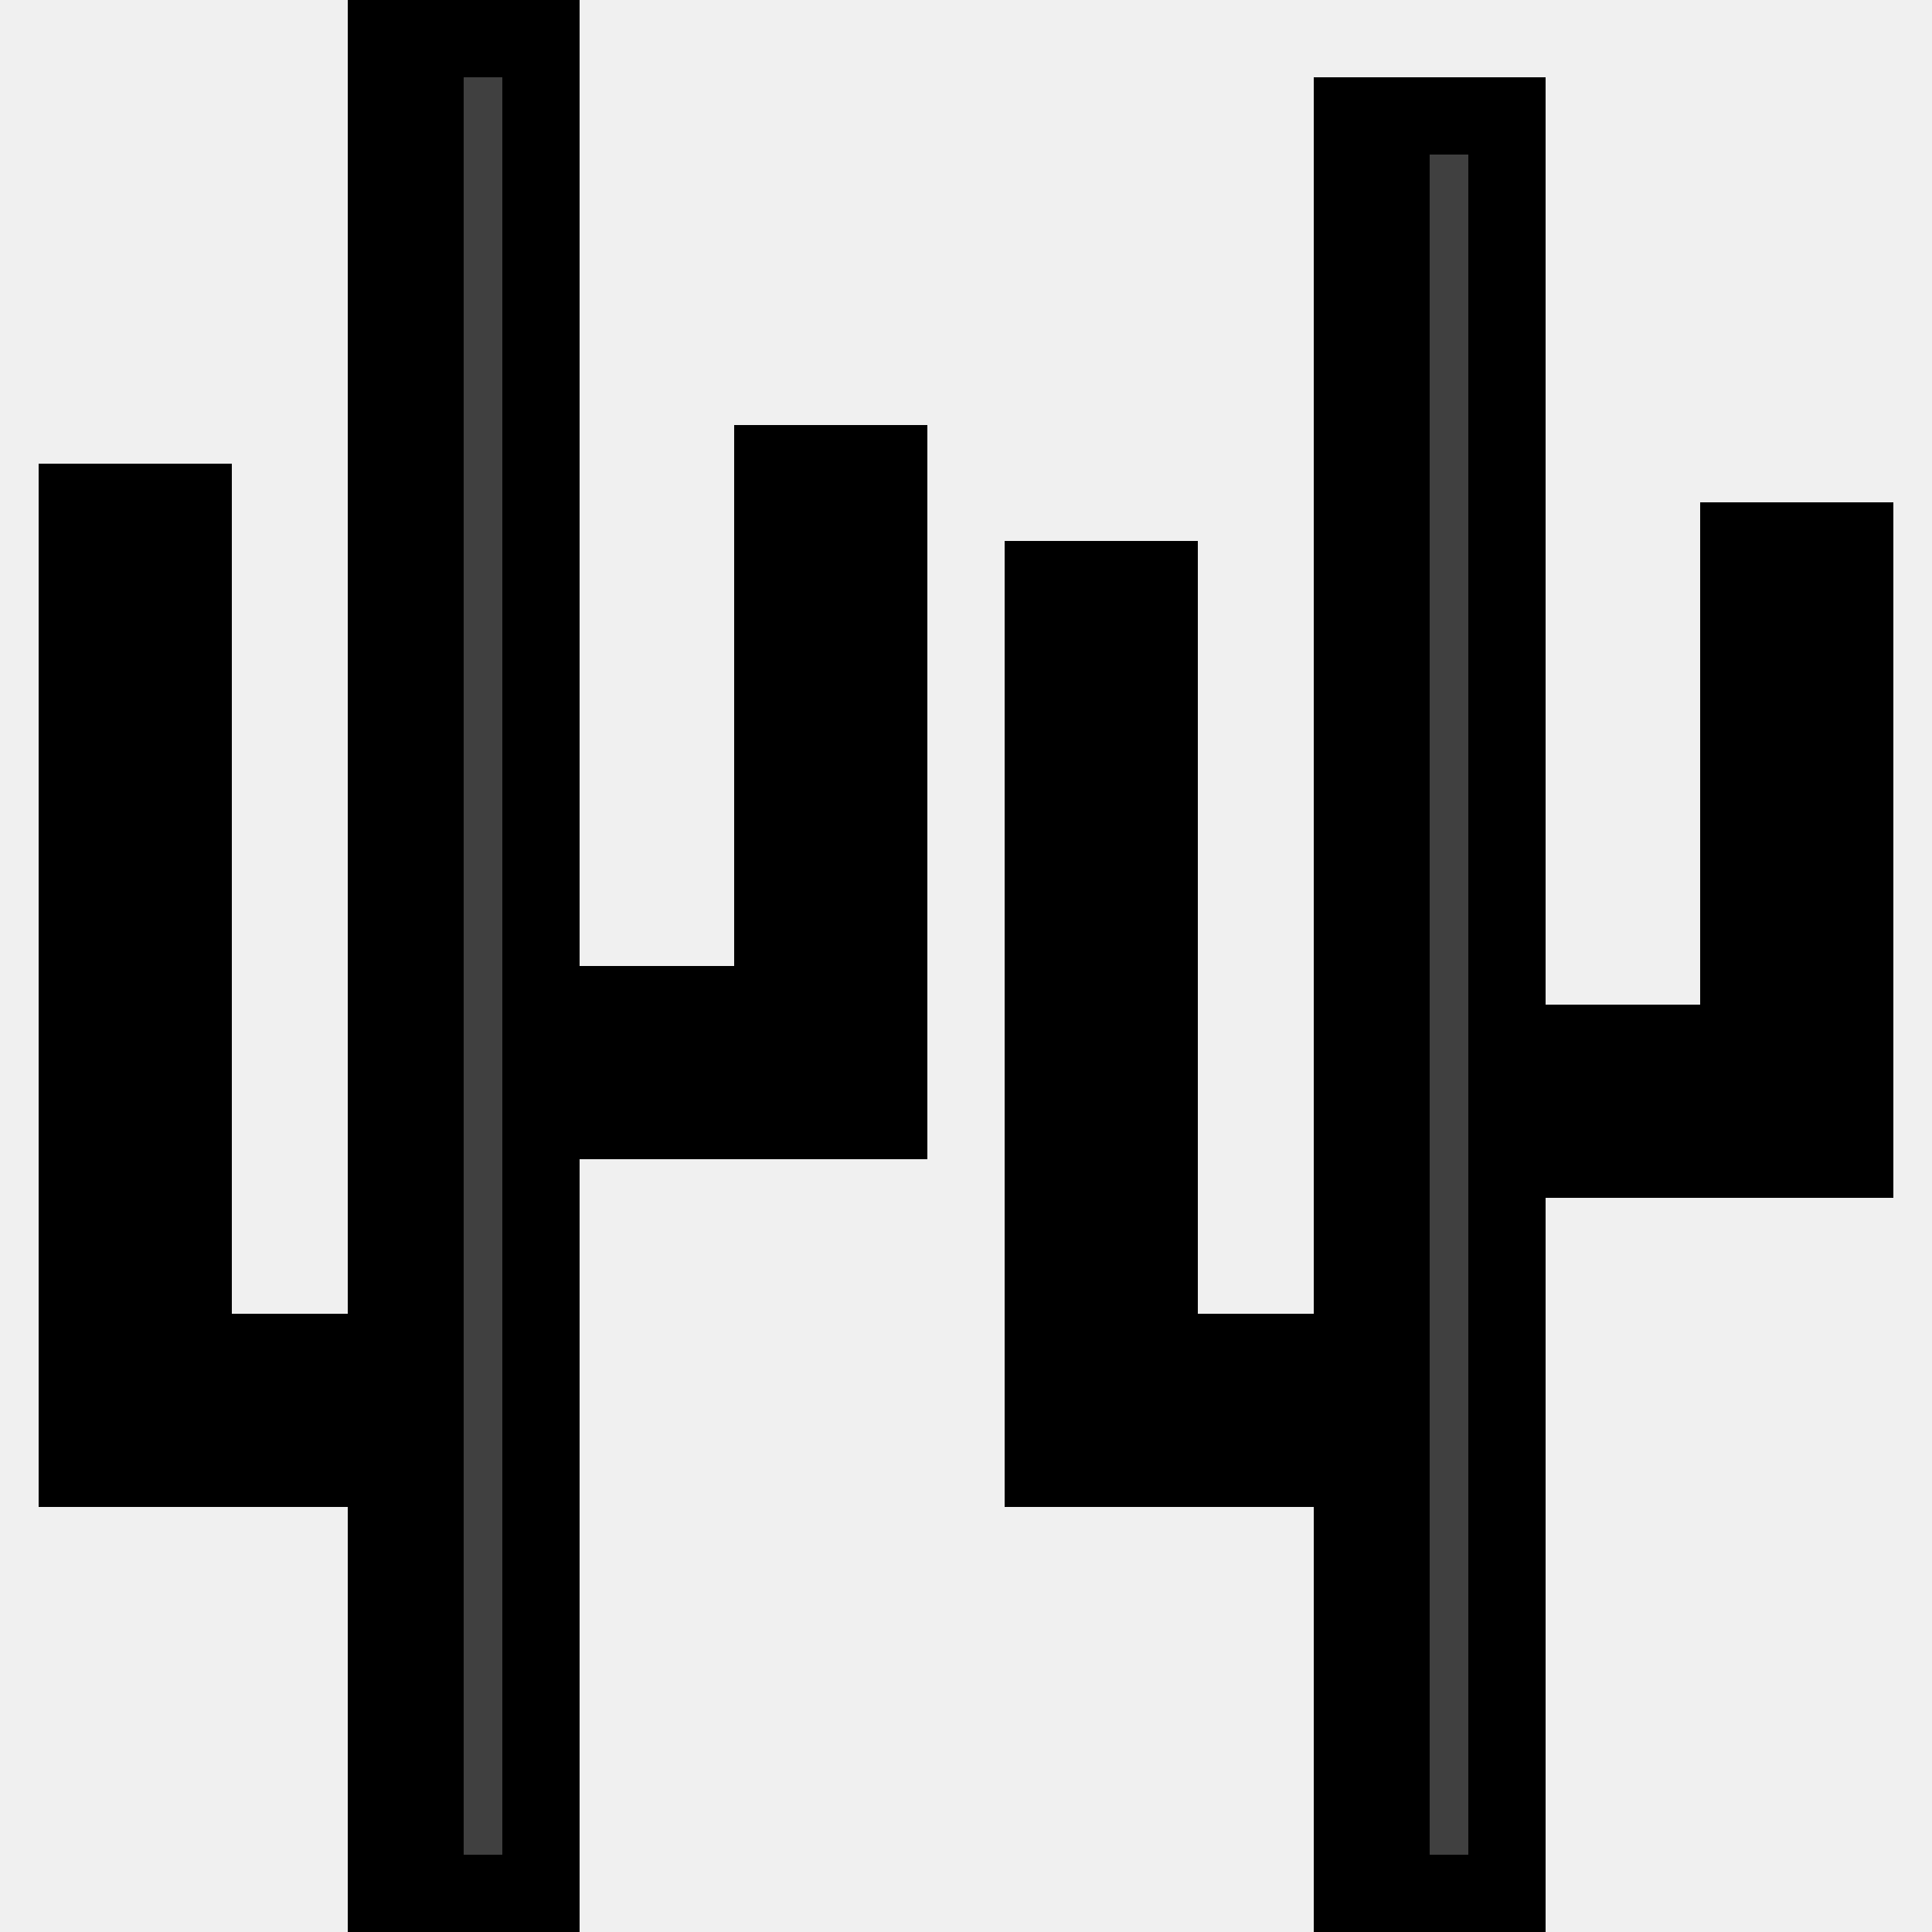
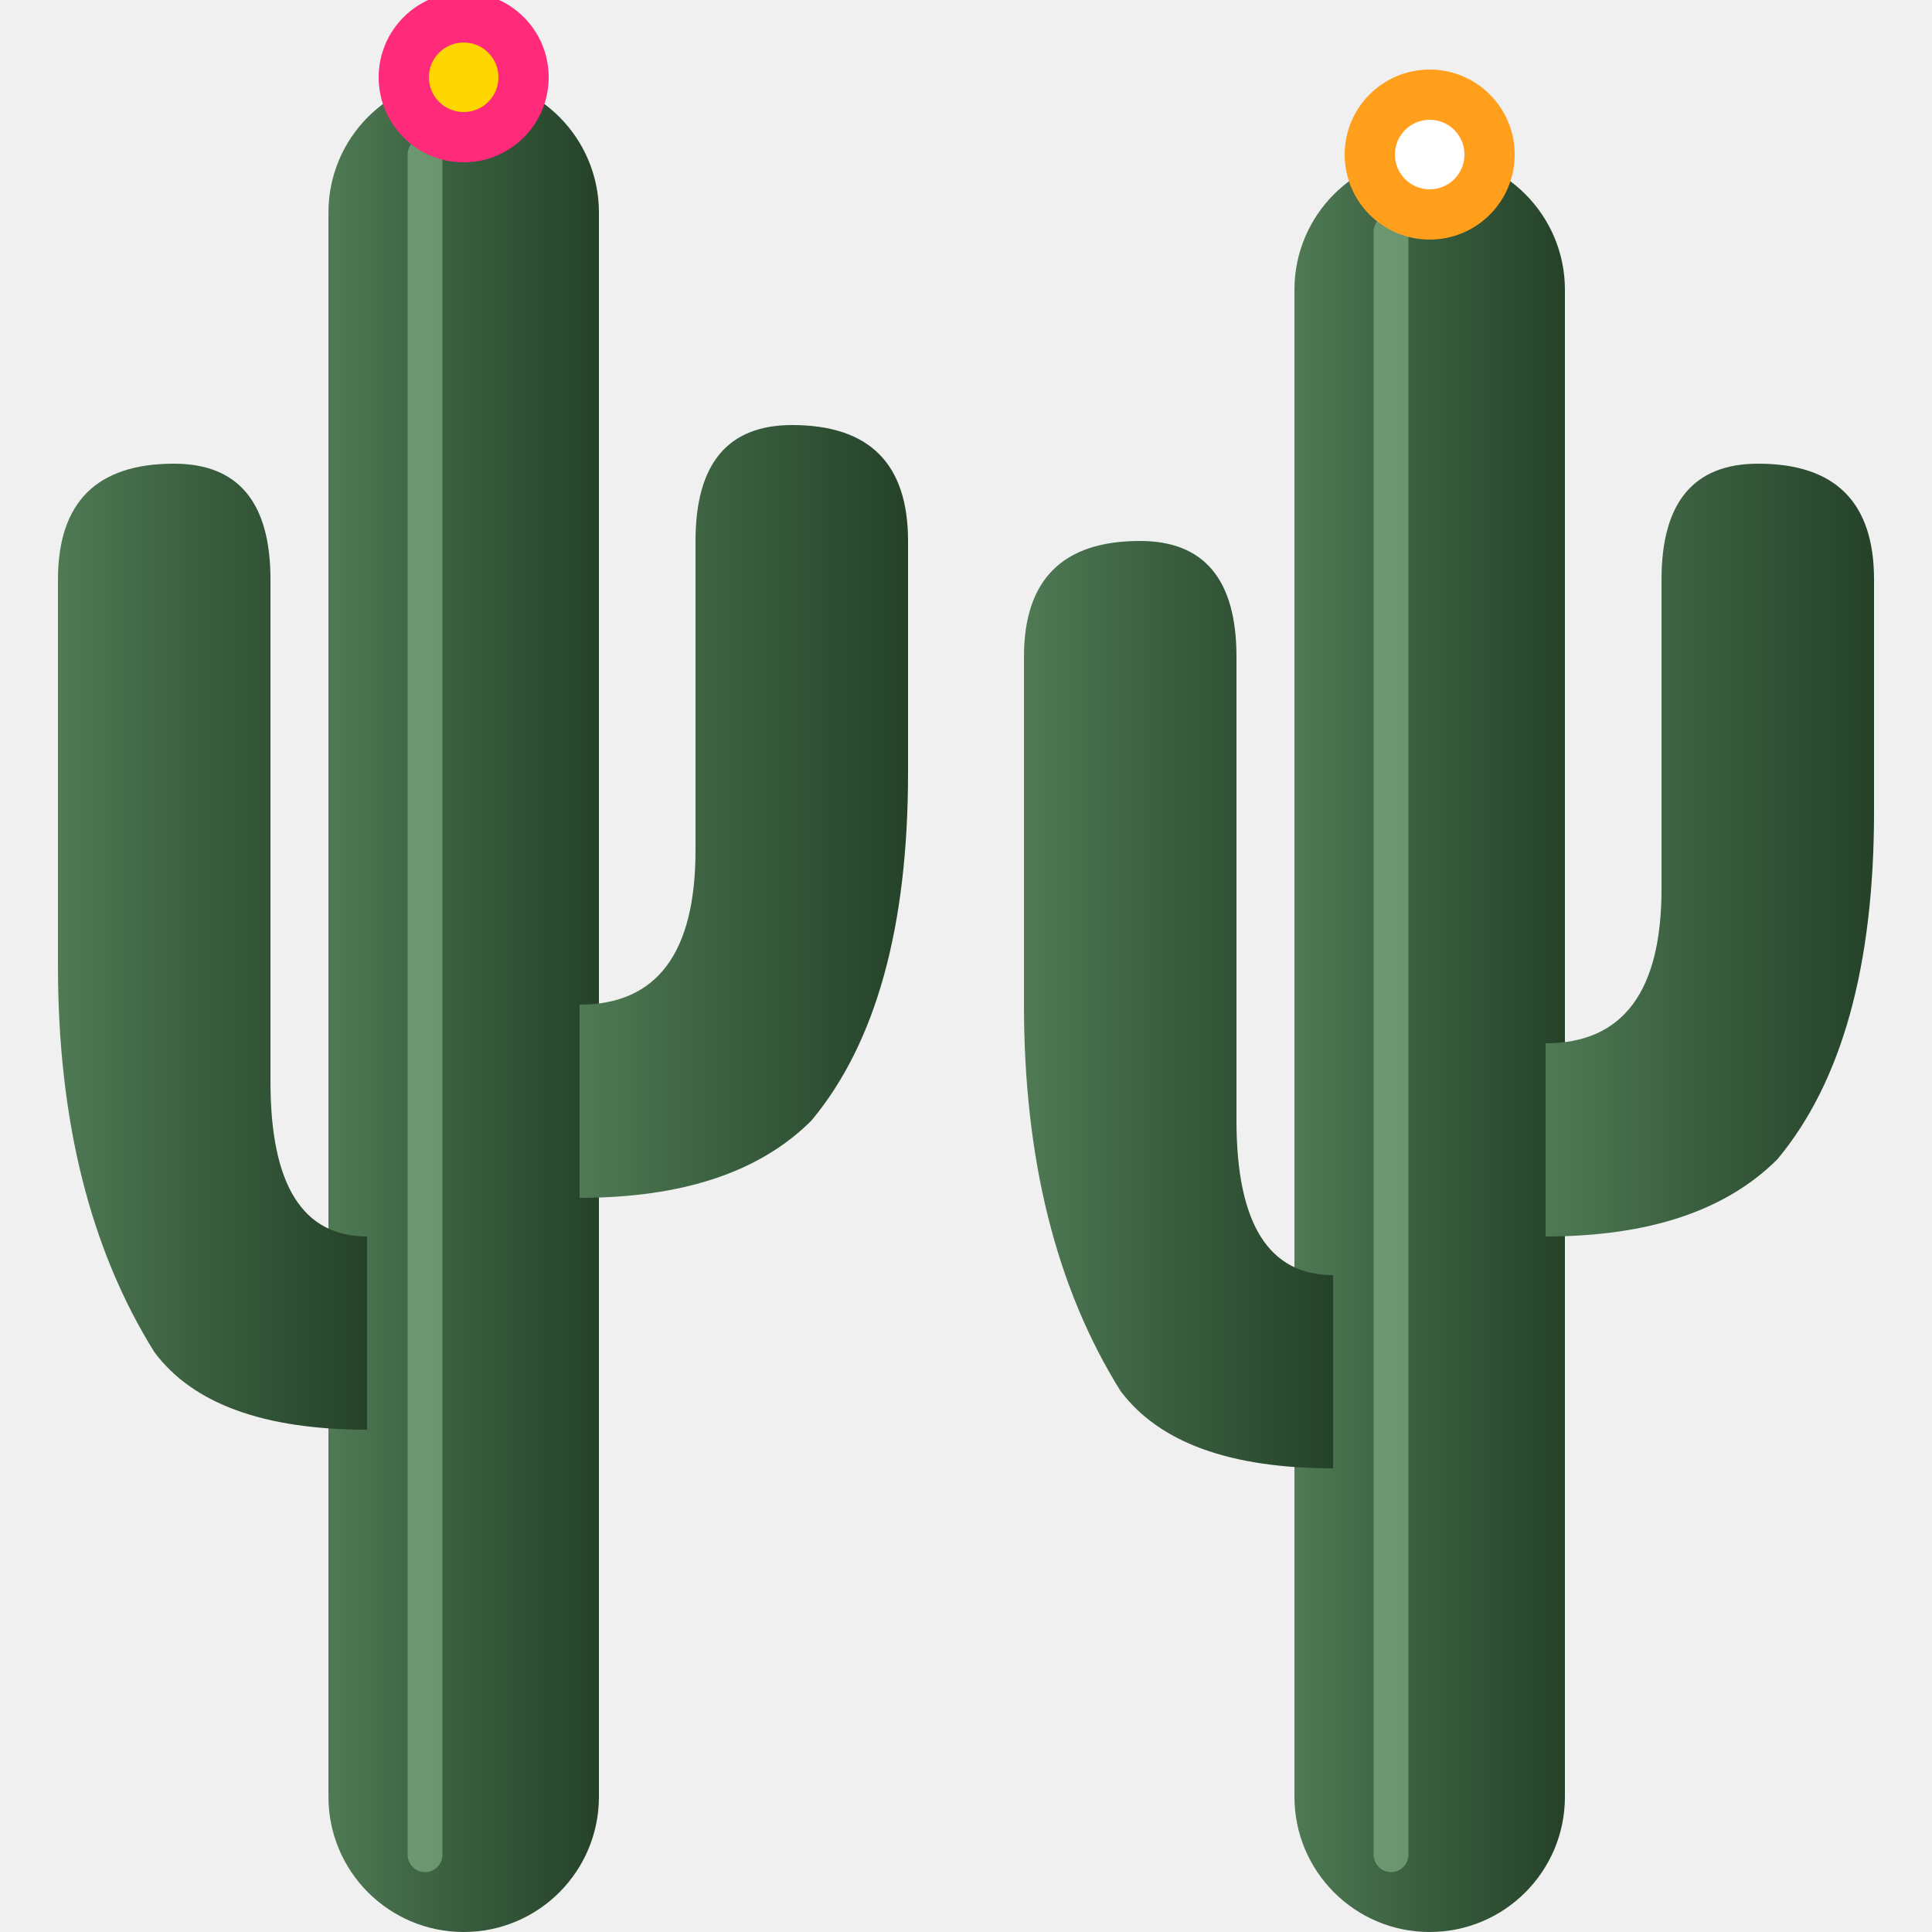
<svg xmlns="http://www.w3.org/2000/svg" viewBox="0 0 50 50" width="50" height="50">
-   <g fill="currentColor">
-     <path d="M9 0h6v50H9V0z" />
-     <path d="M1 12h5v22H1V12z M1 34h8v5H1z" />
-     <path d="M15 25h9v5h-9z M19 11h5v16h-5V11z" />
-     <rect x="12" y="2" width="1" height="46" fill="#FFFFFF" opacity="0.25" />
-     <path d="M34 2h6v48h-6V2z" />
-     <path d="M26 14h5v20h-5V14z M26 34h8v5h-8z" />
-     <path d="M40 26h9v5h-9z M44 13h5v15h-5V13z" />
-     <rect x="37" y="4" width="1" height="44" fill="#FFFFFF" opacity="0.25" />
+   <defs>
+     <linearGradient id="cactusLgGrad2" x1="0%" y1="0%" x2="100%" y2="0%">
+       <stop offset="0%" stop-color="#4F7A54" />
+       <stop offset="50%" stop-color="#385C3D" />
+       <stop offset="100%" stop-color="#254229" />
+     </linearGradient>
+   </defs>
+   <g>
+     <rect x="8.5" y="2" width="7" height="48" rx="3.5" fill="url(#cactusLgGrad2)" />
+     <path d="M 1.5 15 Q 1.5 12, 4.5 12 Q 7 12, 7 15 L 7 28 Q 7 32, 9.5 32 L 9.5 37 Q 5.5 37, 4 35 Q 1.5 31, 1.5 25 Z" fill="url(#cactusLgGrad2)" />
+     <path d="M 23.5 14 Q 23.5 11, 20.5 11 Q 18 11, 18 14 L 18 22 Q 18 26, 15 26 L 15 31 Q 19 31, 21 29 Q 23.5 26, 23.5 20 Z" fill="url(#cactusLgGrad2)" />
+     <line x1="11" y1="4" x2="11" y2="48" stroke="#88B88E" stroke-width="0.9" opacity="0.6" stroke-linecap="round" />
+     <circle cx="12" cy="2" r="2.2" fill="#FF2A7A" />
+     <circle cx="12" cy="2" r="0.9" fill="#FFD700" />
+     <rect x="33.5" y="4" width="7" height="46" rx="3.5" fill="url(#cactusLgGrad2)" />
+     <path d="M 26.5 17 Q 26.5 14, 29.5 14 Q 32 14, 32 17 L 32 29 Q 32 33, 34.5 33 L 34.5 38 Q 30.5 38, 29 36 Q 26.5 32, 26.5 26 Z" fill="url(#cactusLgGrad2)" />
+     <path d="M 48.5 15 Q 48.5 12, 45.5 12 Q 43 12, 43 15 L 43 23 Q 43 27, 40 27 L 40 32 Q 44 32, 46 30 Q 48.5 27, 48.5 21 Z" fill="url(#cactusLgGrad2)" />
+     <line x1="36" y1="6" x2="36" y2="48" stroke="#88B88E" stroke-width="0.9" opacity="0.6" stroke-linecap="round" />
+     <circle cx="37" cy="4" r="2.2" fill="#FF9F1C" />
+     <circle cx="37" cy="4" r="0.9" fill="#FFF" />
  </g>
</svg>
